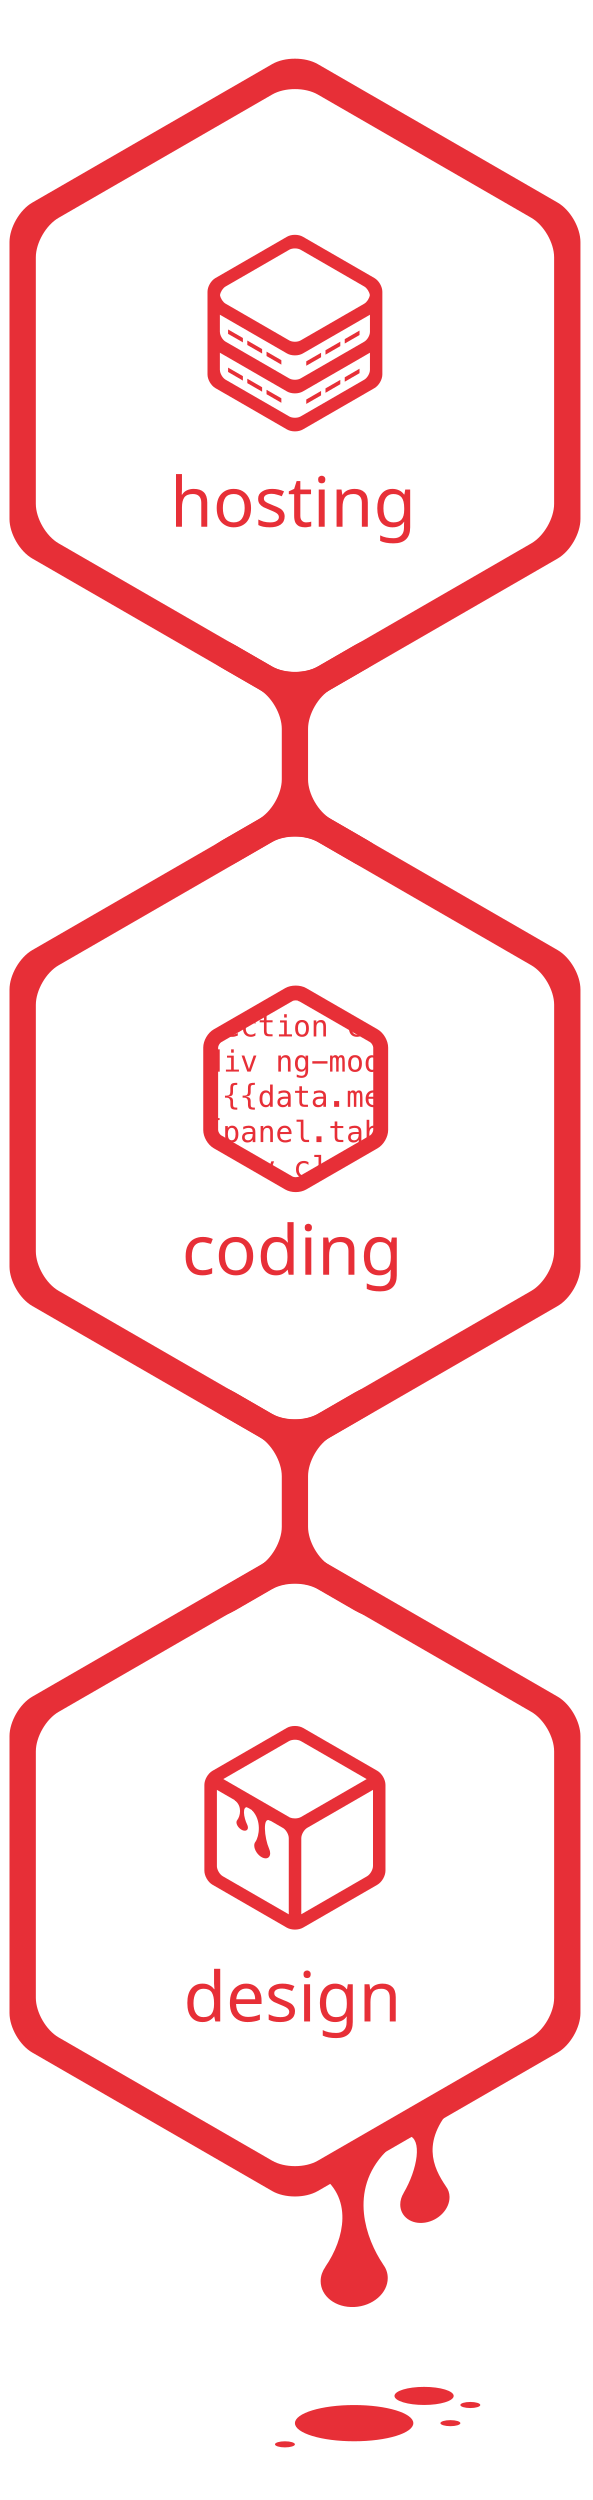
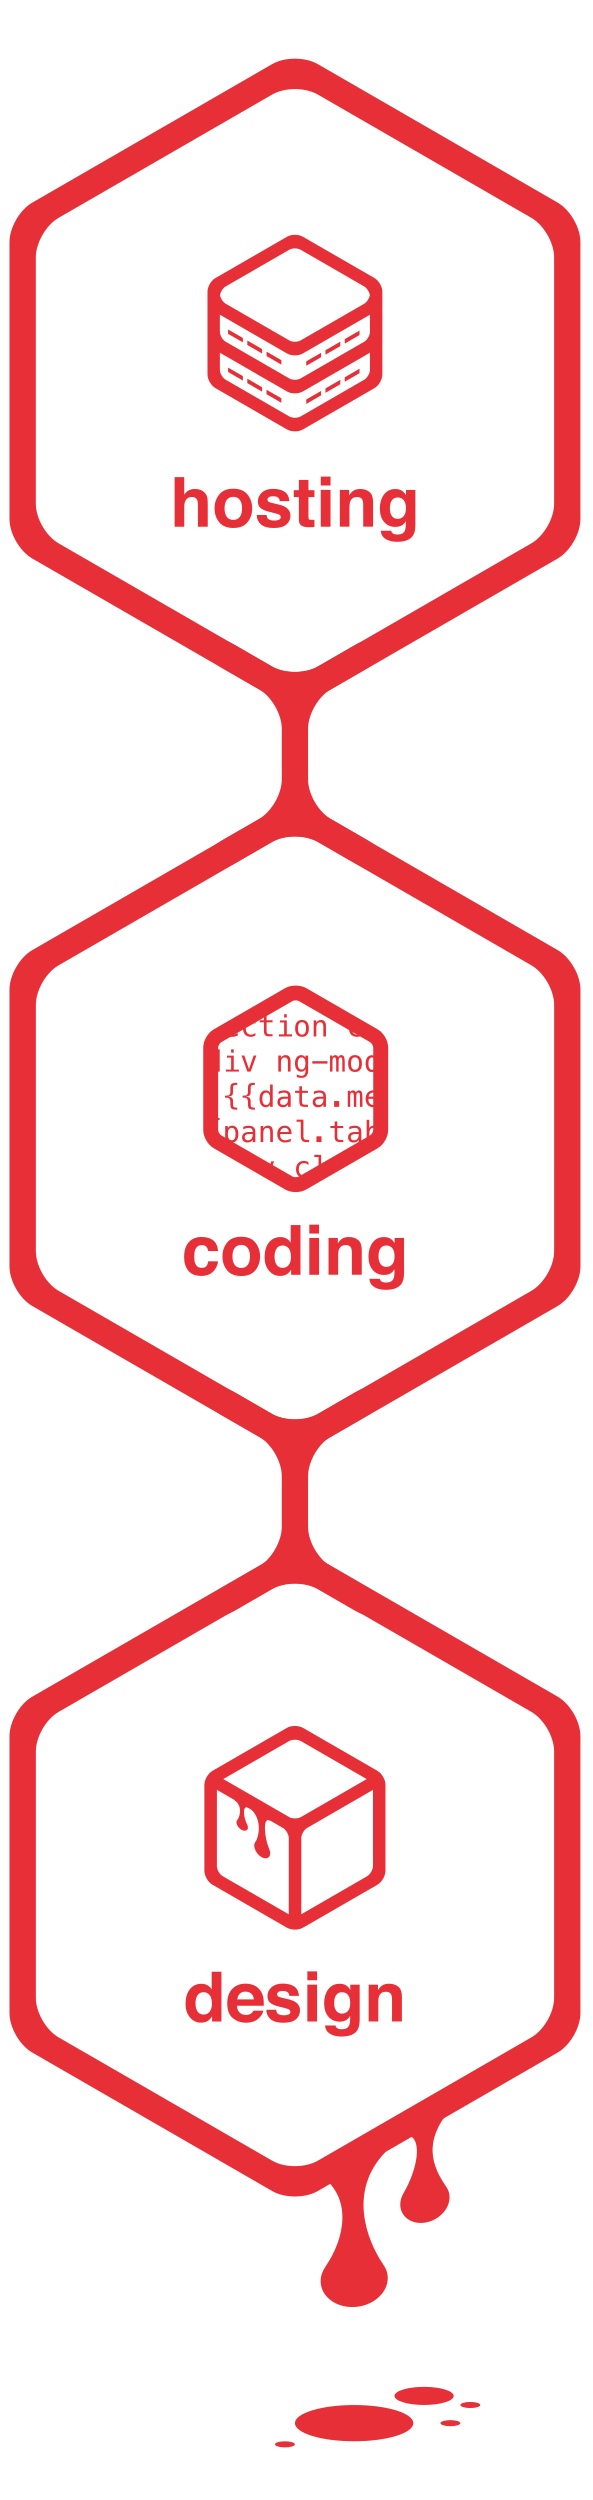
<svg xmlns="http://www.w3.org/2000/svg" viewBox="0 0 45 190" enable-background="new 0 0 45 190">
  <g fill="#e72f37">
-     <text transform="translate(13.94 153.63)" font-family="'Helvetica-Bold'" font-size="5.259">design</text>
-     <path d="m22.415 146.65c-.232 0-.453-.054-.62-.149l-5.644-3.259c-.347-.2-.619-.671-.619-1.072v-6.517c0-.4.272-.872.619-1.072l5.644-3.259c.167-.096.387-.149.62-.149.231 0 .451.054.618.149l5.645 3.259c.347.2.618.672.618 1.072v6.517c0 .401-.271.872-.618 1.072l-5.645 3.259c-.167.096-.387.149-.618.149m-5.932-4.838c0 .284.208.644.454.785l5.01 2.892v-5.788c0-.258-.176-.587-.4-.75l-5.062-2.921v5.782m6.866-2.897c-.241.141-.453.507-.453.787v5.78l4.997-2.885c.241-.139.453-.507.453-.785v-5.782l-4.997 2.885m-1.316-.783c.096.041.237.068.382.068.171 0 .337-.039.453-.105l4.997-2.885-4.997-2.885c-.116-.067-.281-.105-.453-.105-.173 0-.338.038-.454.105l-4.993 2.883 5.065 2.924" />
-     <path d="m20.447 140.49c-.346-.768-.528-2.547.114-2.1.026.018-.086-.29-.08-.318l-1.124-.551c.013.037-.245.018-.209.054.749.763.561 1.983.262 2.407-.055.065-.088.158-.088.275 0 .339.271.747.605.911.335.164.606.022.606-.317.001-.116-.032-.24-.086-.361" />
-     <path d="m18.78 138.66c-.249-.497-.421-1.467.102-1.296.028.009-.076-.247-.072-.272l-.823-.375c.008.032-.186.074-.147.104.604.454.408 1.232.193 1.499-.041.041-.063.1-.063.174 0 .217.196.481.436.593.241.109.437.022.437-.193 0-.077-.023-.157-.063-.234" />
-     <path d="m24.73 172.27c1.453-2.104 2.184-5.321-.573-7.099-.108-.07.593-1.063.565-1.169l5.04-2.24c-.051.11-.354 1.675-.462 1.785-2.85 2.938-1.459 6.642-.199 8.52h-.003c.233.305.371.665.371 1.062.003 1.152-1.139 2.139-2.547 2.204-1.408.066-2.551-.813-2.553-1.966-.001-.396.136-.77.368-1.097h-.002" />
-     <path d="m30.678 166.66c1.051-1.783 1.458-4.142.339-4.371-.096-.02-.383-1.587-.403-1.669l3.36-1.051c-.037.092.858.097.771.185-2.895 2.895-1.799 5.01-.859 6.403h-.002c.174.224.278.5.281.813.011.914-.82 1.786-1.855 1.948-1.035.164-1.882-.445-1.892-1.359-.003-.314.094-.622.263-.899h-.003" />
+     <g enable-background="new    ">
+       <path d="m15.766 150.88c.132.074.239.178.321.31v-1.336h.742v3.78h-.711v-.388c-.104.166-.224.287-.357.362-.134.075-.3.112-.499.112-.327 0-.602-.132-.825-.396-.224-.265-.335-.604-.335-1.018 0-.479.11-.854.33-1.128.22-.273.514-.411.882-.411.17.001.32.039.452.113m.18 1.994c.108-.154.162-.354.162-.599 0-.343-.086-.587-.26-.734-.106-.089-.229-.134-.37-.134-.214 0-.371.081-.471.243-.1.161-.15.362-.15.602 0 .259.051.466.153.62.102.155.256.232.464.232.207.001.364-.077.472-.23" />
+       <path d="m19.318 150.89c.195.087.356.226.483.414.115.166.189.359.223.578.02.129.028.314.024.556h-2.038c.011.281.109.478.292.591.112.07.246.105.403.105.167 0 .302-.043.407-.129.057-.046.107-.11.15-.192h.747c-.02.166-.11.335-.271.506-.251.272-.602.408-1.053.408-.373 0-.701-.114-.986-.344s-.427-.604-.427-1.121c0-.484.128-.856.386-1.115.257-.259.591-.388 1-.388.245 0 .464.043.659.131m-1.094.632c-.104.106-.168.251-.195.434h1.261c-.013-.194-.078-.342-.195-.442s-.261-.15-.434-.15c-.188-.002-.334.051-.437.158" />
+       <path d="m20.987 152.74c.015.13.049.223.101.277.091.098.26.146.505.146.145 0 .26-.021.345-.064s.127-.106.127-.192c0-.082-.034-.145-.103-.188-.069-.043-.324-.116-.766-.221-.318-.079-.542-.178-.672-.296-.13-.116-.195-.284-.195-.503 0-.259.102-.48.305-.666.203-.187.489-.279.858-.279.35 0 .635.07.855.21.22.14.347.38.379.723h-.732c-.01-.095-.037-.169-.08-.224-.081-.1-.218-.148-.412-.148-.16 0-.273.024-.341.074-.068.05-.102.107-.102.175 0 .084.036.145.108.182.072.04.327.107.764.203.292.068.51.172.655.311.144.141.216.316.216.526 0 .277-.104.504-.31.68-.207.175-.526.263-.958.263-.441 0-.766-.093-.977-.278-.21-.186-.315-.423-.315-.71h.745z" />
+       <path d="m24.1 150.5h-.742v-.676h.742v.676m-.742.334h.742v2.799h-.742v-2.799" />
+       <path d="m26.19 150.83c.178.074.321.209.432.406v-.403h.713v2.655c0 .361-.061.633-.182.816-.209.314-.609.473-1.202.473-.358 0-.649-.07-.876-.211-.226-.141-.351-.35-.375-.629h.797c.02.086.054.147.1.185.078.067.211.101.398.101.264 0 .439-.089.529-.265.058-.113.087-.303.087-.57v-.18c-.07.12-.146.21-.226.27-.146.111-.336.167-.568.167-.359 0-.646-.126-.861-.379-.215-.252-.322-.594-.322-1.025 0-.416.104-.766.311-1.049s.5-.426.879-.426c.14 0 .263.021.366.064m.25 2.01c.117-.129.176-.335.176-.617 0-.266-.056-.468-.168-.606-.111-.139-.261-.208-.448-.208-.256 0-.433.121-.529.362-.052.128-.077.287-.077.475 0 .163.027.308.082.435.1.236.276.354.532.354.171-.001.314-.065.432-.195" />
+       <path d="m30.27 150.99c.183.151.274.403.274.754v1.885h-.75v-1.702c0-.147-.02-.261-.059-.339-.07-.145-.207-.216-.407-.216-.247 0-.415.104-.507.315-.048.111-.072.254-.072.427v1.515h-.731v-2.794h.708v.408c.094-.144.184-.247.267-.311.149-.113.341-.17.57-.17.288.001.524.077.707.228" />
+     </g>
+     <path d="m22.415 146.65c-.232 0-.453-.055-.62-.149l-5.644-3.259c-.347-.2-.619-.672-.619-1.072v-6.518c0-.399.272-.871.619-1.071l5.644-3.259c.167-.096.387-.149.62-.149.231 0 .451.054.618.149l5.645 3.259c.348.2.618.672.618 1.071v6.518c0 .4-.271.872-.618 1.072l-5.645 3.259c-.167.097-.387.149-.618.149m-5.932-4.838c0 .283.208.644.454.785l5.01 2.892v-5.788c0-.258-.176-.587-.4-.75l-5.062-2.922v5.783m6.867-2.897c-.242.142-.454.507-.454.787v5.78l4.997-2.885c.242-.14.453-.508.453-.785v-5.783l-4.996 2.886m-1.317-.783c.096.041.237.068.382.068.171 0 .337-.039.453-.105l4.997-2.885-4.997-2.885c-.116-.067-.281-.104-.453-.104-.173 0-.338.037-.454.104l-4.993 2.883 5.065 2.924" />
+     <path d="m20.447 140.49c-.346-.768-.528-2.547.114-2.1.026.018-.086-.291-.08-.318l-1.124-.551c.013.037-.245.018-.209.054.749.763.561 1.983.262 2.407-.055.064-.088.158-.088.274 0 .339.271.747.605.911.335.164.606.021.606-.316.001-.117-.032-.24-.086-.361" />
+     <path d="m18.78 138.66c-.249-.497-.421-1.467.102-1.296.028.009-.076-.247-.072-.272l-.823-.375c.008.032-.186.074-.147.104.604.455.408 1.232.193 1.5-.041.041-.063.1-.063.174 0 .217.196.48.436.593.241.108.437.022.437-.192 0-.08-.023-.16-.063-.236" />
+     <path d="m24.73 172.27c1.453-2.104 2.184-5.32-.573-7.099-.108-.069.593-1.063.565-1.169l5.04-2.24c-.051.11-.354 1.676-.462 1.785-2.85 2.938-1.459 6.643-.198 8.52h-.004c.233.306.371.666.371 1.062.004 1.152-1.139 2.139-2.547 2.204s-2.551-.813-2.553-1.966c-.001-.396.136-.77.367-1.098h-.002" />
+     <path d="m30.678 166.66c1.051-1.783 1.459-4.143.34-4.371-.097-.02-.384-1.587-.404-1.669l3.361-1.052c-.037.093.857.098.771.186-2.896 2.895-1.8 5.01-.858 6.403h-.003c.175.224.278.5.281.813.011.913-.819 1.785-1.854 1.947-1.035.164-1.883-.445-1.893-1.359-.003-.313.094-.621.264-.898h-.005" />
    <ellipse cx="26.914" cy="184.16" rx="4.499" ry="1.377" />
    <ellipse cx="32.23" cy="182.09" rx="2.25" ry=".688" />
-     <ellipse cx="34.23" cy="184.16" rx=".759" ry=".23" />
+     <ellipse cx="34.23" cy="184.16" rx=".758" ry=".23" />
    <ellipse cx="21.656" cy="185.77" rx=".759" ry=".232" />
    <ellipse cx="35.744" cy="182.78" rx=".758" ry=".232" />
-     <path d="m24.15 118.42c-.953-.55-2.512-.55-3.465 0l-18.231 10.525c-.954.55-1.732 1.9-1.732 3v21.05c0 1.101.779 2.452 1.732 3l18.231 10.525c.953.55 2.512.55 3.465 0l18.231-10.525c.953-.55 1.733-1.901 1.733-3v-21.05c0-1.102-.78-2.452-1.733-3l-18.231-10.525m17.964 33.423c0 1.1-.78 2.451-1.733 3l-16.23 9.37c-.953.551-2.512.551-3.465 0l-16.23-9.37c-.953-.551-1.732-1.902-1.732-3v-18.741c0-1.1.78-2.451 1.732-3l16.23-9.37c.953-.551 2.512-.551 3.465 0l16.23 9.37c.953.55 1.733 1.901 1.733 3v18.741" />
-     <text transform="translate(13.811 96.88)" font-family="'Helvetica-Bold'" font-size="5.259">coding</text>
+     <path d="m24.15 118.42c-.953-.55-2.512-.55-3.465 0l-18.231 10.525c-.954.55-1.732 1.899-1.732 3v21.05c0 1.101.779 2.452 1.732 3l18.231 10.524c.953.551 2.512.551 3.465 0l18.23-10.524c.953-.55 1.732-1.901 1.732-3v-21.05c0-1.103-.779-2.452-1.732-3l-18.23-10.525m17.963 33.423c0 1.101-.779 2.451-1.732 3l-16.23 9.37c-.952.551-2.511.551-3.464 0l-16.23-9.37c-.953-.551-1.732-1.901-1.732-3v-18.741c0-1.1.78-2.451 1.732-3l16.23-9.369c.953-.551 2.512-.551 3.464 0l16.23 9.369c.953.551 1.732 1.901 1.732 3v18.741" />
+     <g enable-background="new    ">
+       <path d="m15.826 95.08c-.014-.104-.049-.198-.105-.282-.083-.113-.21-.17-.383-.17-.247 0-.417.123-.507.367-.048.13-.072.303-.072.518 0 .205.024.37.072.494.087.233.252.35.494.35.172 0 .293-.046.366-.139s.116-.212.131-.359h.747c-.017.223-.098.433-.242.632-.229.319-.57.479-1.021.479s-.782-.133-.995-.4c-.212-.267-.319-.613-.319-1.039 0-.479.118-.854.353-1.12.234-.268.559-.401.971-.401.352 0 .639.079.863.236.224.158.356.437.397.835h-.75z" />
+       <path d="m19.411 96.54c-.236.292-.595.438-1.076.438-.481 0-.839-.146-1.076-.438-.236-.291-.354-.643-.354-1.053 0-.403.118-.754.354-1.05s.595-.443 1.076-.443c.481 0 .84.147 1.076.443s.354.646.354 1.05c.001.411-.118.762-.354 1.053m-.585-.404c.115-.152.172-.368.172-.648s-.057-.496-.172-.647-.279-.227-.493-.227-.379.075-.494.227c-.116.151-.173.367-.173.647s.058.496.173.648c.115.152.28.229.494.229s.378-.077.493-.229" />
+       <path d="m21.773 94.13c.132.074.239.178.321.31v-1.336h.742v3.78h-.711v-.388c-.104.166-.224.287-.357.362-.134.075-.3.112-.499.112-.327 0-.602-.132-.825-.396-.224-.265-.335-.604-.335-1.018 0-.479.11-.854.33-1.128.22-.273.514-.411.882-.411.17.001.321.039.452.113m.18 1.994c.108-.154.162-.354.162-.599 0-.343-.086-.587-.26-.734-.106-.089-.229-.134-.37-.134-.214 0-.371.081-.471.243-.1.161-.15.362-.15.602 0 .259.051.466.153.62.102.155.256.232.464.232.207.001.364-.077.472-.23" />
+       <path d="m24.25 93.75h-.742v-.676h.742v.676m-.742.334h.742v2.799h-.742v-2.799" />
+       <path d="m27.22 94.24c.183.151.274.403.274.754v1.885h-.75v-1.702c0-.147-.02-.261-.059-.339-.07-.145-.207-.216-.407-.216-.247 0-.415.104-.507.315-.048.111-.072.254-.072.427v1.515h-.731v-2.794h.708v.408c.094-.144.184-.247.267-.311.149-.113.341-.17.57-.17.288.001.523.077.707.228" />
+       <path d="m29.56 94.08c.178.074.321.209.431.406v-.403h.715v2.655c0 .361-.062.633-.184.816-.209.314-.609.473-1.201.473-.357 0-.65-.07-.875-.211-.227-.141-.352-.35-.375-.629h.795c.021.086.055.147.101.185.079.067.212.101.397.101.264 0 .44-.089.529-.265.059-.113.088-.303.088-.57v-.18c-.07.12-.146.21-.227.27-.145.111-.334.167-.567.167-.359 0-.646-.126-.861-.379-.215-.252-.322-.594-.322-1.025 0-.416.104-.766.311-1.049.206-.283.5-.426.88-.426.138 0 .26.021.365.064m.249 2.01c.118-.129.177-.335.177-.617 0-.266-.056-.468-.167-.606-.112-.139-.262-.208-.449-.208-.256 0-.432.121-.529.362-.051.128-.076.287-.076.475 0 .163.027.308.081.435.099.236.276.354.532.354.169-.001.313-.065.431-.195" />
+     </g>
    <path d="m21.882 76.1c.071-.016.145-.04.221-.07v-.199c-.079.042-.153.073-.223.093-.07.02-.137.03-.201.03-.008 0-.017-.001-.024-.001l-.227.13c.073.027.156.042.249.042.066-.001.134-.009.205-.025" />
    <path d="m22.877 75.72c-.062-.025-.131-.043-.201-.054v.422h.201v-.368" />
    <path d="m18.13 78.06c-.001-.023-.005-.044-.008-.067l-.287.165h.294v-.098" />
    <path d="m17.646 78.8c.067 0 .135-.008.206-.024.071-.015.145-.039.221-.07v-.199c-.08.042-.154.072-.223.093-.07.021-.137.03-.201.03-.126 0-.225-.037-.293-.109-.018-.019-.032-.039-.044-.062l-.166.096c.018.026.035.052.057.076.107.112.255.169.443.169" />
    <path d="m19.07 78.8c.06 0 .118-.008.175-.024.057-.015.112-.039.166-.07v-.208c-.046.045-.098.078-.153.1-.055.021-.118.032-.188.032-.125 0-.221-.041-.289-.123-.068-.082-.102-.198-.102-.349 0-.15.034-.267.102-.347.067-.083.164-.123.289-.123.068 0 .128.011.182.032.053.021.107.055.159.102v-.209c-.056-.032-.113-.055-.168-.071-.056-.015-.113-.023-.172-.023-.057 0-.108.007-.157.017l-.302.175c-.095.111-.144.26-.144.449 0 .201.054.358.16.471.106.112.254.169.442.169" />
    <path d="m20.06 78.36c0 .148.032.251.093.311.061.061.167.091.317.091h.245v-.16h-.225c-.085 0-.145-.018-.178-.053-.034-.036-.052-.099-.052-.189v-.663h.456v-.155h-.456v-.348h-.2v.348h-.325v.155h.325v.663" />
-     <path d="m21.795 77.55h-.512v.16h.312v.9h-.395v.16h.99v-.16h-.395z" />
-     <path d="m21.595 77.08h.2v.252h-.2z" />
-     <path d="m22.952 78.8c.17 0 .3-.056.389-.165.09-.109.134-.268.134-.477 0-.208-.044-.366-.134-.476s-.22-.165-.389-.165c-.169 0-.298.055-.388.165-.089.109-.133.268-.133.476 0 .208.044.368.133.477.09.109.219.165.388.165m-.23-.992c.052-.079.129-.119.23-.119.103 0 .18.04.231.119.053.079.079.196.079.351 0 .155-.026.272-.079.352-.052.08-.129.119-.231.119-.101 0-.179-.04-.23-.119-.053-.08-.079-.197-.079-.352 0-.156.025-.273.079-.351" />
-     <path d="m24.04 78.08c0-.124.025-.219.076-.286.05-.066.122-.1.216-.1.082 0 .143.026.181.078.039.051.059.131.059.242v.756h.201v-.757c0-.166-.031-.29-.092-.371-.062-.082-.154-.123-.278-.123-.083 0-.156.018-.217.054-.062.035-.11.088-.146.158v-.182h-.2v1.22h.2v-.689" />
-     <path d="m27.13 78.8c.06 0 .118-.008.174-.024.058-.015.113-.039.167-.07v-.208c-.047.045-.099.078-.153.1-.056.021-.118.032-.188.032-.126 0-.222-.041-.29-.123s-.102-.198-.102-.349c0-.077.009-.145.027-.204l-.181-.104c-.037.089-.058.19-.058.308 0 .201.053.358.159.471.108.114.256.171.445.171" />
-     <path d="m16.5 80.38c-.033-.061-.077-.106-.133-.138-.055-.031-.119-.046-.19-.047v.172c.009 0 .017-.002.026-.002.097 0 .169.04.22.119.05.08.076.197.076.352s-.026.271-.076.352c-.051.079-.124.119-.22.119-.009 0-.017-.002-.026-.002v.172c.071-.001.134-.016.188-.047.056-.032.101-.077.134-.138v.154h.2v-1.696h-.2v.63z" />
-     <path d="m17.766 80.23h-.513v.15h.312v.91h-.395v.15h.99v-.15h-.394z" />
-     <path d="m17.565 79.75h.201v.253h-.201z" />
-     <path d="m18.922 81.25l-.353-1.03h-.209l.434 1.22h.256l.436-1.22h-.208z" />
-     <path d="m21.351 80.75c0-.124.026-.219.076-.285.05-.067.123-.1.216-.1.083 0 .143.026.181.078.038.051.058.132.058.241v.756h.201v-.756c0-.165-.03-.289-.092-.371-.062-.082-.154-.123-.278-.123-.084 0-.156.018-.217.054-.061.036-.109.089-.145.159v-.183h-.2v1.22h.2v-.69" />
-     <path d="m22.883 81.45c.08 0 .147-.016.202-.049.055-.034.099-.085.131-.153v.136.007c0 .129-.024.222-.074.28-.049.059-.128.089-.236.089-.049 0-.102-.009-.16-.024-.058-.016-.122-.04-.194-.074v.198c.061.02.121.035.181.044.061.011.118.016.173.016.169 0 .295-.047.382-.142.086-.093.129-.233.129-.416v-1.137h-.2v.157c-.033-.065-.078-.113-.134-.145-.053-.031-.12-.047-.199-.047-.142 0-.255.058-.34.171-.084.113-.127.267-.127.458 0 .191.042.344.127.457.083.117.197.174.339.174m-.179-.971c.05-.079.127-.117.225-.117.093 0 .165.038.213.117.05.078.074.192.074.342s-.024.264-.074.343c-.048.079-.119.118-.211.118-.099 0-.174-.04-.227-.118-.051-.079-.078-.193-.078-.344s.026-.263.078-.341" />
-     <path d="m23.736 80.65h1.154v.184h-1.154z" />
-     <path d="m25.937 80.19c-.054 0-.1.013-.139.038-.038.025-.069.063-.093.116-.021-.051-.051-.09-.086-.115-.037-.025-.083-.038-.138-.038-.047 0-.088.012-.124.035-.035.023-.065.056-.089.099v-.104h-.183v1.22h.183v-.698c0-.167.01-.272.03-.317.021-.045.058-.066.111-.066.053 0 .091.02.111.061.021.041.031.148.031.323v.698h.183v-.698c0-.167.011-.272.032-.317.021-.045.061-.066.12-.066.05 0 .085.021.104.062.02.041.028.148.028.321v.698h.183v-.707c0-.211-.02-.354-.06-.429-.038-.078-.107-.116-.204-.116" />
-     <path d="m26.981 81.47c.17 0 .3-.054.39-.164s.134-.268.134-.477c0-.208-.045-.366-.135-.476-.09-.109-.219-.165-.389-.165-.169 0-.299.055-.388.165-.089.11-.134.268-.134.476 0 .208.045.367.134.477s.219.164.388.164m-.229-.992c.051-.08.128-.119.229-.119.103 0 .18.039.232.119.053.079.079.197.079.352s-.026.272-.079.352-.13.119-.232.119c-.102 0-.179-.04-.229-.119-.054-.079-.079-.197-.079-.352s.025-.273.079-.352" />
-     <path d="m28.588 79.75v.631c-.031-.061-.074-.106-.131-.138-.057-.031-.121-.047-.194-.047-.146 0-.262.057-.347.169-.086.112-.128.269-.128.467 0 .201.042.359.127.473.085.115.201.171.348.171.073 0 .137-.016.192-.047.056-.032.1-.077.133-.138v.154h.179v-1.696h-.179zm-.074 1.438c-.051.079-.125.119-.221.119-.097 0-.17-.04-.22-.119-.05-.079-.073-.196-.073-.352 0-.155.023-.273.073-.352.05-.08.123-.119.22-.119.096 0 .17.04.221.119.05.08.074.197.074.352s-.025.271-.074.352" />
+     <path d="m21.795 77.55h-.512v.16h.312v.9h-.395v.16h.99v-.16h-.395v-1.06" />
+     <path d="m21.595 77.08h.2v.252h-.2v-.252" />
+     <path d="m22.952 78.8c.17 0 .3-.056.389-.165.091-.109.134-.268.134-.477 0-.208-.043-.366-.134-.476-.09-.11-.22-.165-.389-.165s-.298.055-.388.165c-.089.109-.133.268-.133.476s.044.368.133.477c.09.109.219.165.388.165m-.23-.992c.052-.079.129-.119.23-.119.103 0 .18.04.231.119.053.079.078.196.078.351 0 .155-.025.272-.078.352-.053.08-.129.119-.231.119-.101 0-.179-.04-.23-.119-.053-.08-.079-.197-.079-.352 0-.156.025-.273.079-.351" />
+     <path d="m24.04 78.08c0-.124.024-.219.076-.286.05-.066.122-.1.216-.1.082 0 .143.026.182.078.038.051.059.131.059.242v.756h.201v-.757c0-.166-.031-.29-.092-.371-.062-.082-.154-.123-.279-.123-.082 0-.155.018-.217.054-.062.035-.109.088-.146.158v-.182h-.2v1.22h.2v-.689" />
+     <path d="m27.13 78.8c.06 0 .118-.008.175-.024.057-.015.112-.039.166-.07v-.208c-.047.045-.099.078-.152.1-.057.021-.118.032-.188.032-.126 0-.222-.041-.29-.123s-.102-.198-.102-.349c0-.077.009-.145.027-.204l-.182-.104c-.037.089-.059.19-.059.308 0 .201.054.358.16.471.108.114.256.171.445.171" />
+     <path d="m16.5 80.38c-.033-.061-.077-.106-.133-.138-.055-.031-.119-.046-.19-.047v.172c.009 0 .017-.002.026-.002.097 0 .169.04.22.119.05.08.076.197.076.352 0 .155-.026.271-.076.352-.051.079-.124.119-.22.119-.009 0-.017-.002-.026-.002v.172c.071-.001.134-.016.188-.047.056-.032.101-.077.134-.138v.154h.2v-1.696h-.2l.001.63" />
+     <path d="m17.766 80.23h-.513v.15h.312v.91h-.395v.15h.99v-.15h-.394v-1.06" />
+     <path d="m17.565 79.75h.201v.253h-.201v-.253" />
+     <path d="m18.922 81.25l-.353-1.03h-.209l.434 1.22h.256l.436-1.22h-.208l-.356 1.03" />
+     <path d="m21.351 80.75c0-.124.026-.219.076-.285.05-.067.123-.1.216-.1.083 0 .143.026.181.078.038.051.058.132.058.241v.756h.201v-.756c0-.165-.03-.289-.092-.371s-.154-.123-.278-.123c-.084 0-.156.018-.217.054-.061.036-.109.089-.145.159v-.183h-.2v1.22h.2v-.69" />
+     <path d="m22.883 81.45c.08 0 .146-.016.202-.049.056-.034.099-.085.131-.153v.136.007c0 .129-.024.222-.073.28-.05.059-.129.089-.236.089-.049 0-.102-.009-.16-.024-.058-.016-.122-.04-.194-.074v.198c.061.02.121.035.181.044.061.011.118.016.173.016.169 0 .295-.047.382-.142.086-.093.129-.233.129-.416v-1.137h-.2v.157c-.033-.065-.078-.113-.134-.145-.054-.031-.12-.047-.199-.047-.142 0-.255.058-.34.171-.084.113-.127.267-.127.458s.042.344.127.457c.082.117.196.174.338.174m-.179-.971c.05-.079.127-.117.225-.117.092 0 .165.038.213.117.049.078.073.192.073.342 0 .15-.024.264-.073.343s-.119.118-.211.118c-.099 0-.174-.04-.227-.118-.051-.079-.078-.193-.078-.344 0-.151.026-.263.078-.341" />
+     <path d="m23.736 80.65h1.154v.184h-1.154v-.184" />
+     <path d="m25.938 80.19c-.055 0-.101.013-.14.038-.038.025-.069.063-.093.116-.021-.051-.051-.09-.086-.115-.037-.025-.083-.038-.139-.038-.047 0-.088.012-.123.035s-.065.056-.09.099v-.104h-.183v1.22h.183v-.698c0-.167.01-.272.03-.317.021-.045.058-.066.111-.066.053 0 .091.02.11.061.021.041.031.148.031.323v.698h.184v-.698c0-.167.011-.272.031-.317.021-.045.062-.066.121-.066.049 0 .084.021.104.062s.027.148.027.321v.698h.184v-.707c0-.211-.02-.354-.061-.429-.035-.078-.105-.116-.201-.116" />
+     <path d="m26.98 81.47c.17 0 .301-.054.391-.164.09-.11.134-.268.134-.477 0-.208-.045-.366-.135-.476-.091-.109-.22-.165-.39-.165-.168 0-.299.055-.388.165s-.134.268-.134.476.045.367.134.477c.09.11.22.164.388.164m-.228-.992c.051-.08.128-.119.229-.119.104 0 .181.039.232.119.053.079.079.197.079.352 0 .155-.026.272-.079.352s-.13.119-.232.119c-.102 0-.179-.04-.229-.119-.054-.079-.079-.197-.079-.352 0-.155.025-.273.079-.352" />
+     <path d="m28.588 79.75v.631c-.031-.061-.074-.106-.131-.138-.057-.031-.121-.047-.193-.047-.146 0-.263.057-.348.169-.086.112-.128.269-.128.467 0 .201.042.359.127.473.085.115.201.171.349.171.072 0 .137-.016.191-.047.057-.032.1-.077.133-.138v.154h.18v-1.696l-.18.001m-.074 1.438c-.051.079-.125.119-.221.119-.098 0-.17-.04-.22-.119s-.073-.196-.073-.352c0-.155.023-.273.073-.352.05-.08.122-.119.22-.119.096 0 .17.04.221.119.051.08.074.197.074.352 0 .155-.026.271-.074.352" />
    <path d="m17.44 83.51c.045.057.067.125.067.205v.218c0 .161.031.268.092.321.061.054.182.081.363.081h.07v-.157h-.076c-.102 0-.167-.015-.199-.047-.031-.031-.047-.099-.047-.203v-.228c0-.124-.026-.209-.078-.257-.053-.048-.149-.08-.291-.097.146-.02.243-.051.293-.095.05-.044.075-.13.075-.258v-.292c0-.104.016-.171.047-.202.031-.031.097-.047.199-.047h.076v-.156h-.07c-.181 0-.302.027-.363.081-.062.053-.092.16-.092.32v.283c0 .096-.021.166-.061.215-.04.049-.112.074-.214.074h-.133v.156h.133c.096-.001.165.027.209.085" />
-     <path d="m19.05 82.992v-.292c0-.104.015-.171.046-.202.031-.031.097-.047.198-.047h.077v-.156h-.07c-.181 0-.302.027-.363.081-.062.053-.093.16-.093.32v.283c0 .096-.019.166-.06.215-.041.049-.112.074-.214.074h-.133v.156h.133c.094 0 .163.028.208.086.044.057.066.125.066.205v.218c0 .161.031.268.093.321s.183.081.363.081h.07v-.157h-.077c-.101 0-.167-.015-.198-.047-.032-.031-.046-.099-.046-.203v-.228c0-.124-.027-.209-.079-.257-.052-.048-.149-.08-.29-.097.145-.02.243-.051.293-.095.05-.045.076-.131.076-.259" />
-     <path d="m20.2 84.15c.072 0 .137-.016.192-.048.056-.031.1-.077.133-.138v.154h.201v-1.695h-.201v.631c-.032-.061-.076-.106-.132-.139-.056-.031-.12-.046-.193-.046-.147 0-.263.056-.348.169-.084.112-.127.268-.127.467 0 .2.042.359.127.474.084.114.201.171.348.171m-.19-.991c.049-.08.123-.12.219-.12.096 0 .17.04.22.12.051.08.076.196.076.351 0 .154-.025.271-.076.351-.049.08-.124.12-.22.12-.097 0-.17-.04-.219-.118-.049-.08-.074-.197-.074-.352 0-.157.025-.275.074-.352" />
-     <path d="m21.492 84.15c.093 0 .171-.017.237-.052.064-.035.118-.088.162-.161v.181h.201v-.696c0-.107-.005-.188-.017-.241s-.031-.098-.059-.134c-.044-.06-.102-.103-.174-.134-.072-.03-.158-.044-.259-.044-.064 0-.129.007-.198.021-.067.014-.139.035-.212.063v.201c.066-.038.134-.066.204-.086.07-.02.138-.03.207-.03.108 0 .185.022.234.066.049.043.073.115.074.211v.032h-.269c-.177 0-.31.035-.401.106-.091.07-.137.173-.137.31 0 .117.038.21.112.28.071.073.171.107.295.107m-.119-.583c.059-.041.146-.062.264-.062h.066.188v.044c-.001.135-.033.241-.096.317-.063.077-.15.114-.261.114-.078 0-.14-.02-.184-.061-.044-.041-.066-.098-.066-.171 0-.079.029-.14.089-.181" />
-     <path d="m22.75 83.72c0 .147.031.251.092.312.062.061.168.09.318.09h.245v-.16h-.225c-.085 0-.144-.019-.179-.054-.034-.035-.051-.097-.051-.188v-.662h.455v-.156h-.455v-.347h-.2v.347h-.326v.156h.326v.662" />
-     <path d="m24.702 83.05c-.044-.06-.103-.103-.174-.134-.072-.03-.158-.044-.259-.044-.064 0-.13.007-.198.021-.068.014-.139.035-.214.063v.201c.067-.038.136-.066.205-.086.069-.02.139-.03.207-.03.106 0 .185.022.232.066.049.043.074.115.075.211v.032h-.27c-.177 0-.311.035-.401.106-.092.07-.138.173-.138.31 0 .117.038.21.111.28.074.071.174.105.298.105.093 0 .171-.017.236-.052s.12-.088.163-.161v.181h.201v-.696c0-.107-.007-.188-.018-.241-.009-.051-.029-.096-.056-.132m-.125.502c-.001.135-.033.241-.097.317-.062.077-.149.114-.261.114-.078 0-.14-.02-.184-.061s-.066-.098-.066-.171c0-.081.029-.142.089-.183.059-.041.147-.062.265-.062h.065.188v.046z" />
-     <path d="m25.392 83.68h.383v.44h-.383z" />
-     <path d="m27.28 82.87c-.054 0-.1.013-.138.037-.038.025-.069.063-.095.116-.021-.051-.049-.09-.085-.116-.036-.024-.082-.037-.138-.037-.047 0-.087.011-.124.034-.034.022-.064.056-.089.1v-.104h-.18v1.22h.182v-.698c0-.167.011-.272.03-.317.021-.045.059-.067.111-.067.054 0 .091.021.111.061.021.041.031.149.031.323v.698h.184v-.698c0-.167.01-.272.031-.317.022-.045.062-.067.12-.067.05 0 .085.021.104.063.02.041.029.148.029.321v.698h.183v-.707c0-.21-.02-.354-.061-.429-.038-.077-.108-.114-.206-.114" />
-     <path d="m28.363 82.87c-.174 0-.314.058-.419.174-.104.116-.156.271-.156.466 0 .2.053.356.16.47.107.114.255.17.444.17.066 0 .135-.008.206-.023.054-.012.109-.03.168-.051v-.194c-.06.029-.118.052-.171.068-.07.021-.137.03-.2.03-.127 0-.225-.035-.294-.108-.07-.073-.102-.191-.097-.359v-.006h.762v-.43c-.012-.018-.022-.035-.035-.05-.09-.105-.212-.157-.368-.157m-.349.481c.007-.08.039-.152.103-.216.062-.064.142-.096.238-.096.099 0 .175.031.227.092.053.061.084.134.093.219l-.661.001" />
+     <path d="m19.05 82.992v-.292c0-.104.015-.171.046-.202.031-.031.097-.047.198-.047h.077v-.156h-.07c-.181 0-.302.027-.363.081-.062.053-.093.16-.093.32v.283c0 .096-.019.166-.06.215-.041.049-.112.074-.214.074h-.133v.156h.133c.094 0 .163.028.208.086.044.057.066.125.066.205v.218c0 .161.031.268.093.321.062.053.183.081.363.081h.07v-.157h-.077c-.101 0-.167-.015-.198-.047-.032-.031-.046-.099-.046-.203v-.228c0-.124-.027-.209-.079-.257-.052-.048-.149-.08-.29-.097.145-.02.243-.051.293-.095.05-.045.076-.131.076-.259" />
+     <path d="m20.2 84.15c.072 0 .137-.016.192-.048.056-.031.1-.077.133-.138v.154h.201v-1.695h-.201v.631c-.032-.061-.076-.106-.132-.139-.056-.031-.12-.046-.193-.046-.147 0-.263.056-.348.169-.084.112-.127.268-.127.467 0 .2.042.359.127.474.084.114.201.171.348.171m-.19-.991c.049-.08.123-.12.219-.12s.17.04.22.12c.051.08.076.196.076.351 0 .154-.025.271-.076.351-.049.08-.124.12-.22.12-.097 0-.17-.04-.219-.118-.049-.08-.074-.197-.074-.352 0-.157.025-.275.074-.352" />
+     <path d="m21.492 84.15c.093 0 .171-.017.237-.052.064-.035.118-.088.162-.161v.181h.201v-.696c0-.107-.005-.188-.017-.241-.012-.053-.031-.098-.059-.134-.044-.06-.102-.103-.174-.134-.072-.03-.158-.044-.259-.044-.064 0-.129.007-.198.021-.067.014-.139.035-.212.063v.201c.066-.038.134-.066.204-.086s.138-.03.207-.03c.108 0 .185.022.234.066.049.043.073.115.074.211v.032h-.269c-.177 0-.31.035-.401.106-.091.07-.137.173-.137.31 0 .117.038.21.112.28.071.073.171.107.295.107m-.119-.583c.059-.041.146-.062.264-.062h.066.188v.044c-.001.135-.033.241-.096.317-.063.077-.15.114-.261.114-.078 0-.14-.02-.184-.061s-.066-.098-.066-.171c0-.079.029-.14.089-.181" />
+     <path d="m22.75 83.72c0 .147.031.251.092.312.062.061.168.09.318.09h.244v-.16h-.224c-.084 0-.144-.019-.179-.054-.034-.035-.051-.097-.051-.188v-.662h.454v-.156h-.454v-.347h-.2v.347h-.326v.156h.326v.662" />
+     <path d="m24.702 83.05c-.044-.06-.103-.103-.175-.134-.071-.03-.157-.044-.258-.044-.064 0-.131.007-.199.021-.067.014-.139.035-.213.063v.201c.066-.038.136-.066.205-.086.068-.02.139-.03.207-.03.105 0 .185.022.231.066.049.043.074.115.075.211v.032h-.27c-.178 0-.312.035-.402.106-.092.07-.137.173-.137.31 0 .117.037.21.11.28.074.071.174.105.298.105.094 0 .172-.017.236-.052.064-.035.12-.088.163-.161v.181h.2v-.696c0-.107-.006-.188-.018-.241-.006-.051-.026-.096-.053-.132m-.125.502c-.001.135-.033.241-.097.317-.062.077-.149.114-.262.114-.078 0-.14-.02-.184-.061s-.066-.098-.066-.171c0-.081.029-.142.09-.183.059-.041.146-.062.265-.062h.065.188l.001.046z" />
+     <path d="m25.393 83.68h.383v.44h-.383v-.44" />
+     <path d="m27.28 82.87c-.053 0-.1.013-.137.037-.039.025-.069.063-.096.116-.021-.051-.049-.09-.085-.116-.036-.024-.082-.037-.138-.037-.047 0-.088.011-.124.034-.034.022-.063.056-.089.1v-.104h-.18v1.22h.182v-.698c0-.167.011-.272.029-.317.021-.045.06-.067.111-.067.055 0 .092.021.111.061.021.041.031.149.031.323v.698h.184v-.698c0-.167.01-.272.031-.317s.062-.067.119-.067c.051 0 .086.021.104.063.021.041.028.148.028.321v.698h.184v-.707c0-.21-.02-.354-.061-.429-.035-.077-.105-.114-.204-.114" />
+     <path d="m28.363 82.87c-.174 0-.314.058-.42.174-.104.116-.155.271-.155.466 0 .2.053.356.16.47.106.114.255.17.444.17.065 0 .135-.008.205-.023.055-.012.109-.03.168-.051v-.194c-.06.029-.117.052-.17.068-.07.021-.138.03-.201.03-.127 0-.225-.035-.293-.108-.07-.073-.103-.191-.098-.359v-.006h.762v-.43c-.012-.018-.021-.035-.035-.05-.089-.105-.21-.157-.367-.157m-.349.481c.008-.08.039-.152.104-.216.062-.064.142-.096.238-.096.099 0 .174.031.227.092s.084.134.093.219l-.662.001" />
    <path d="m16.231 86.08c.032.096.079.188.136.274-.003-.112-.028-.192-.078-.237-.014-.014-.035-.025-.058-.037" />
    <path d="m16.256 85.05c-.039.035-.064.092-.079.17v.576c0 .058.01.118.023.179.039-.014.071-.03.092-.049.049-.044.074-.13.074-.258v-.292c0-.103.017-.17.047-.201.031-.033.097-.048.198-.048h.077v-.156h-.068c-.182-.001-.303.026-.364.079" />
-     <path d="m17.643 85.55c-.073 0-.137.015-.192.047-.056.032-.101.078-.134.137v-.155h-.201v1.341l.201.116v-.391c.032.06.076.106.131.137.056.032.121.047.195.047.146 0 .262-.056.346-.169.084-.112.126-.268.126-.466 0-.203-.042-.36-.126-.474-.083-.114-.199-.17-.346-.17m.189.992c-.049.079-.122.119-.219.119-.097 0-.17-.041-.222-.12-.05-.08-.075-.197-.075-.351 0-.155.025-.271.075-.352.051-.079.125-.119.222-.119.097 0 .169.04.219.118.048.081.073.197.073.353s-.025.273-.073.352" />
-     <path d="m19.329 85.73c-.044-.06-.102-.104-.174-.135-.071-.029-.158-.043-.258-.043-.064 0-.13.007-.198.021-.068.015-.14.036-.213.063v.201c.066-.038.134-.067.204-.086.069-.02.138-.03.207-.03.106 0 .184.022.233.066.048.044.073.115.074.211v.033h-.269c-.176 0-.31.034-.401.105-.091.07-.137.173-.137.309 0 .118.037.211.111.282.074.069.174.104.297.104.094 0 .173-.018.237-.051.066-.034.12-.088.162-.161v.181h.202v-.696c0-.107-.005-.187-.018-.24-.012-.053-.031-.099-.059-.134m-.125.501c0 .135-.033.241-.096.318s-.149.115-.26.115c-.079 0-.141-.021-.185-.061-.044-.042-.067-.099-.067-.171 0-.082.03-.143.089-.184s.147-.062.264-.062h.066.187v.045z" />
+     <path d="m17.643 85.55c-.073 0-.137.015-.192.047-.056.032-.101.078-.134.137v-.155h-.201v1.341l.201.116v-.391c.032.06.076.106.131.137.056.032.121.047.195.047.146 0 .262-.056.346-.169.084-.112.126-.268.126-.466 0-.203-.042-.36-.126-.474-.083-.114-.199-.17-.346-.17m.189.992c-.049.079-.122.119-.219.119-.097 0-.17-.041-.222-.12-.05-.08-.075-.197-.075-.351 0-.155.025-.271.075-.352.051-.079.125-.119.222-.119.097 0 .169.04.219.118.048.081.073.197.073.353 0 .156-.025.273-.073.352" />
+     <path d="m19.329 85.73c-.044-.06-.102-.104-.174-.135-.071-.029-.158-.043-.258-.043-.064 0-.13.007-.198.021-.068.015-.14.036-.213.063v.201c.066-.038.134-.067.204-.086.069-.02.138-.03.207-.03.106 0 .184.022.233.066.048.044.073.115.074.211v.033h-.269c-.176 0-.31.034-.401.105-.091.07-.137.173-.137.309 0 .118.037.211.111.282.074.069.174.104.297.104.094 0 .173-.018.237-.051.066-.034.12-.088.162-.161v.181h.202v-.696c0-.107-.005-.187-.018-.24-.012-.053-.031-.099-.059-.134m-.125.501c0 .135-.033.241-.096.318-.063.077-.149.115-.26.115-.079 0-.141-.021-.185-.061-.044-.042-.067-.099-.067-.171 0-.082.03-.143.089-.184s.147-.062.264-.062h.066.187v.045h.002z" />
    <path d="m20.538 86.04v.756h.202v-.756c0-.166-.031-.29-.092-.371-.061-.082-.154-.122-.278-.122-.084 0-.156.018-.217.053-.061.037-.109.089-.145.159v-.183h-.2v1.22h.2v-.689c0-.124.025-.22.075-.286.051-.067.123-.1.217-.1.082 0 .142.026.181.077.038.052.057.132.057.242" />
    <path d="m21.647 85.55c-.174 0-.313.058-.418.174-.104.116-.157.271-.157.466 0 .2.054.356.161.47.107.113.254.17.444.17.066 0 .134-.007.205-.023.071-.016.145-.039.221-.07v-.199c-.079.041-.153.072-.223.092-.07.021-.137.031-.201.031-.126 0-.224-.036-.294-.108-.069-.073-.101-.192-.095-.359v-.006h.868v-.098c-.006-.149-.053-.276-.144-.381-.089-.107-.211-.159-.367-.159m-.35.481c.006-.081.04-.152.102-.216.063-.064.142-.096.239-.096.1 0 .175.031.228.092.052.061.083.134.092.218l-.661.002" />
-     <path d="m23.11 86.56c-.033-.045-.05-.114-.05-.204v-1.26h-.522v.157h.322v1.104c0 .141.032.25.099.327.066.077.158.115.278.115h.253v-.169h-.233c-.065-.002-.114-.025-.147-.07" />
-     <path d="m24.05 86.36h.383v.44h-.383z" />
-     <path d="m25.637 85.23h-.201v.346h-.326v.155h.325v.663c0 .148.031.252.093.312.062.06.168.09.318.09h.245v-.16h-.226c-.085 0-.144-.018-.178-.053-.035-.036-.052-.099-.052-.189v-.663h.455v-.155h-.455v-.346z" />
-     <path d="m27.389 85.73c-.045-.06-.103-.104-.175-.135-.071-.029-.157-.043-.259-.043-.063 0-.129.007-.197.021-.066.015-.139.036-.213.063v.201c.066-.038.134-.067.203-.086.07-.02.14-.03.207-.03.107 0 .186.022.234.066.048.044.072.115.073.211v.033h-.27c-.176 0-.31.034-.401.105-.091.07-.136.173-.136.309 0 .118.037.211.111.282.073.069.172.104.297.104.093 0 .172-.018.236-.051.065-.034.119-.088.162-.161v.181h.202v-.696c0-.107-.006-.187-.018-.24-.009-.053-.029-.099-.056-.134m-.126.501c-.001.135-.032.241-.096.318-.062.077-.15.115-.26.115-.079 0-.14-.021-.185-.061-.044-.042-.066-.099-.066-.171 0-.082.029-.143.089-.184.059-.041.147-.062.265-.062h.065.188v.045" />
-     <path d="m28.393 85.55c-.074 0-.139.015-.195.048-.057.031-.101.077-.133.136v-.629h-.2v1.694h.174l.026-.016.077-.044.121-.07c.01-.005.018-.013.025-.018-.062-.016-.111-.052-.148-.11-.051-.08-.075-.197-.075-.351 0-.155.024-.271.075-.352.05-.079.124-.119.221-.119.098 0 .171.04.22.118.049.081.074.197.074.353 0 .013-.002.024-.002.036.07-.14.114-.29.114-.428v-.034c-.01-.015-.018-.032-.028-.045-.084-.113-.2-.169-.346-.169" />
-     <path d="m18.908 87.95l.142.09h.06v-.25h-.202z" />
-     <path d="m20.422 88.83l.169.09.238-.66h-.208z" />
-     <path d="m19.704 88.26l.07.19.256.15-.118-.34z" />
-     <path d="m23.1 88.23c-.189 0-.337.057-.443.17-.106.113-.16.271-.16.471 0 .201.054.357.16.469.106.115.254.171.443.171.059 0 .117-.008.174-.023s.112-.039.167-.071v-.208c-.048.045-.1.078-.154.1-.056.021-.117.031-.187.031-.126 0-.222-.04-.29-.121-.067-.083-.102-.198-.102-.348 0-.151.034-.268.101-.349.068-.081.164-.122.291-.122.066 0 .127.01.182.032.053.021.105.054.159.102v-.21c-.057-.033-.113-.056-.169-.072-.057-.015-.114-.022-.172-.022" />
-     <path d="m23.886 87.93h.324v1.08l.197-.12v-1.12h-.521z" />
-     <path d="m25.2 88.31v.125l.357-.207c-.047.003-.096.008-.145.018-.067.014-.138.036-.212.064" />
-     <path d="m22.473 90.6c-.293 0-.577-.07-.799-.199l-5.429-3.134c-.456-.263-.799-.857-.799-1.384v-6.269c0-.525.343-1.12.799-1.383l5.429-3.134c.445-.257 1.155-.257 1.598 0l5.429 3.134c.455.263.799.858.799 1.383v6.269c0 .526-.344 1.121-.799 1.384l-5.43 3.134c-.221.128-.505.199-.798.199m0-14.572c-.112 0-.196.025-.234.047l-5.429 3.134c-.109.063-.233.278-.233.404v6.269c0 .126.124.341.233.404l5.429 3.134c.037.021.121.047.233.047.111 0 .194-.026.231-.047l5.43-3.134c.109-.063.233-.278.233-.404v-6.269c0-.126-.124-.34-.233-.404l-5.429-3.134c-.037-.021-.121-.047-.231-.047" />
-     <path d="m24.15 61.68c-.953-.549-2.512-.549-3.466 0l-18.23 10.527c-.954.55-1.732 1.9-1.732 3v21.05c0 1.101.779 2.452 1.732 3l18.231 10.526c.953.55 2.512.55 3.465 0l18.232-10.526c.953-.549 1.733-1.9 1.733-3v-21.05c0-1.101-.78-2.452-1.733-3l-18.232-10.527m17.964 33.424c0 1.101-.78 2.451-1.733 3l-16.23 9.37c-.953.551-2.512.551-3.465 0l-16.23-9.37c-.953-.551-1.732-1.901-1.732-3v-18.742c0-1.1.779-2.451 1.732-3l16.23-9.37c.954-.55 2.513-.55 3.466 0l16.23 9.37c.953.55 1.733 1.901 1.733 3v18.742" />
-     <text transform="translate(12.923 40.03)" font-family="'Helvetica-Bold'" font-size="5.259">hosting</text>
-     <path d="m22.415 32.785c-.226 0-.44-.052-.604-.146l-5.438-3.14c-.338-.195-.603-.654-.603-1.044v-6.279c0-.391.265-.85.603-1.045l5.438-3.139c.164-.095.377-.146.604-.146.226 0 .439.051.603.146l5.438 3.139c.339.195.603.654.603 1.045v6.279c0 .39-.264.849-.603 1.044l-5.438 3.14c-.163.094-.377.146-.603.146m-5.702-4.675c0 .265.201.613.431.746l4.84 2.794c.11.063.267.1.431.1s.32-.036.43-.1l4.84-2.794c.23-.133.431-.481.431-.746v-1.304l-5.099 2.945c-.163.093-.377.146-.603.146-.226 0-.44-.052-.604-.146l-5.099-2.944v1.303zm0-2.888c0 .265.201.613.431.745l4.84 2.794c.11.064.267.101.431.101s.32-.036.43-.101l4.84-2.794c.23-.132.431-.48.431-.745v-1.303l-5.099 2.943c-.163.095-.377.147-.603.147-.226 0-.44-.052-.604-.147l-5.099-2.943v1.303zm.008-2.795c.039.252.222.536.423.652l4.84 2.794c.11.064.267.1.431.1s.32-.036.43-.1l4.84-2.794c.202-.117.384-.399.423-.652-.039-.253-.221-.537-.423-.652l-4.84-2.795c-.11-.064-.267-.1-.43-.1s-.321.036-.431.1l-4.841 2.795c-.201.116-.384.399-.422.652" />
-     <path d="m17.334 25.04v.335l1.126.645v-.333z" />
-     <path d="m18.795 26.22l1.126.648v-.337l-1.126-.65z" />
-     <path d="m20.257 26.724v.336l1.126.652v-.337z" />
-     <path d="m17.334 27.938v.332l1.126.655v-.338z" />
-     <path d="m18.795 29.12l1.126.648v-.337l-1.126-.65z" />
-     <path d="m20.257 29.625v.337l1.126.65v-.342z" />
-     <path d="m27.324 25.12v.341l-1.124.649v-.337z" />
-     <path d="m25.863 26.305l-1.126.65v-.338l1.126-.65z" />
-     <path d="m24.401 26.811v.339l-1.125.648v-.337z" />
-     <path d="m27.324 28.02v.341l-1.124.649v-.336z" />
-     <path d="m25.863 29.2l-1.126.654v-.336l1.126-.65z" />
-     <path d="m24.401 29.711v.339l-1.125.649v-.337z" />
-     <path d="m24.15 4.872c-.954-.55-2.513-.55-3.466 0l-18.23 10.526c-.954.55-1.733 1.901-1.733 3v21.05c0 1.101.779 2.451 1.733 3l18.231 10.526c.953.549 2.512.549 3.466 0l18.231-10.526c.953-.55 1.732-1.9 1.732-3v-21.05c0-1.101-.779-2.452-1.732-3l-18.232-10.526m17.963 33.423c0 1.1-.779 2.451-1.733 3l-16.229 9.371c-.954.55-2.513.55-3.466 0l-16.23-9.371c-.953-.551-1.732-1.901-1.732-3v-18.741c0-1.099.779-2.451 1.732-3l16.23-9.37c.953-.551 2.512-.551 3.466 0l16.229 9.37c.954.55 1.733 1.902 1.733 3v18.741" />
-     <path d="m23.412 55.39c0-1.104.781-2.458 1.737-3.01l2.812-1.625c.955-.551 1.513-1.391 1.238-1.867-.274-.475-1.281-.413-2.235.139l-2.813 1.624c-.956.551-2.519.551-3.474 0l-2.813-1.624c-.956-.552-1.961-.614-2.236-.139-.274.476.282 1.316 1.238 1.867l2.813 1.625c.954.551 1.737 1.905 1.737 3.01v3.847c0 1.104-.783 2.457-1.737 3.01l-2.813 1.624c-.956.552-1.512 1.392-1.238 1.867.274.475 1.28.413 2.236-.139l2.813-1.624c.955-.552 2.518-.552 3.474 0l2.813 1.624c.954.552 1.961.614 2.235.139.274-.476-.283-1.315-1.238-1.867l-2.812-1.624c-.956-.552-1.737-1.906-1.737-3.01v-3.847" />
-     <path d="m23.412 112.19c0-1.104.781-2.458 1.737-3.01l2.812-1.625c.955-.551 1.513-1.391 1.238-1.866s-1.281-.414-2.235.139l-2.813 1.624c-.956.551-2.519.551-3.474 0l-2.813-1.624c-.956-.553-1.961-.614-2.236-.139-.274.476.282 1.315 1.238 1.866l2.813 1.625c.954.551 1.737 1.905 1.737 3.01v3.848c0 1.103-.783 2.457-1.737 3.01l-2.813 1.624c-.956.552-1.512 1.392-1.238 1.867.274.476 1.28.414 2.236-.139l2.813-1.624c.955-.552 2.518-.552 3.474 0l2.813 1.624c.954.553 1.961.614 2.235.139s-.283-1.315-1.238-1.867l-2.812-1.624c-.956-.552-1.737-1.906-1.737-3.01v-3.848" />
+     <path d="m23.11 86.56c-.032-.045-.049-.114-.049-.204v-1.26h-.522v.157h.322v1.104c0 .141.032.25.099.327.066.077.158.115.277.115h.254v-.169h-.233c-.066-.002-.114-.025-.148-.07" />
+     <path d="m24.05 86.36h.384v.44h-.384v-.44" />
+     <path d="m25.637 85.23h-.201v.346h-.326v.155h.326v.663c0 .148.03.252.092.312.062.06.168.09.318.09h.245v-.16h-.226c-.086 0-.145-.018-.178-.053-.035-.036-.053-.099-.053-.189v-.663h.455v-.155h-.455v-.346h.003" />
+     <path d="m27.389 85.73c-.045-.06-.103-.104-.175-.135-.071-.029-.157-.043-.259-.043-.062 0-.129.007-.197.021-.066.015-.139.036-.213.063v.201c.066-.038.135-.067.203-.086.07-.02.141-.03.207-.03.107 0 .186.022.234.066.047.044.072.115.072.211v.033h-.27c-.176 0-.311.034-.401.105-.091.07-.136.173-.136.309 0 .118.037.211.111.282.072.069.172.104.297.104.093 0 .172-.018.236-.051.064-.034.118-.088.162-.161v.181h.201v-.696c0-.107-.006-.187-.018-.24-.007-.053-.027-.099-.054-.134m-.125.501c-.002.135-.033.241-.097.318-.062.077-.149.115-.26.115-.079 0-.14-.021-.185-.061-.045-.042-.066-.099-.066-.171 0-.082.029-.143.089-.184s.147-.062.265-.062h.065.188v.045" />
+     <path d="m28.393 85.55c-.074 0-.139.015-.194.048-.058.031-.101.077-.134.136v-.629h-.199v1.694h.174l.025-.016.078-.044.121-.07c.01-.005.018-.013.024-.018-.062-.016-.111-.052-.147-.11-.052-.08-.076-.197-.076-.351 0-.155.024-.271.076-.352.049-.079.123-.119.221-.119s.171.04.22.118c.049.081.073.197.073.353 0 .013-.002.024-.002.036.07-.14.115-.29.115-.428v-.034c-.011-.015-.019-.032-.029-.045-.085-.113-.2-.169-.346-.169" />
+     <path d="m18.908 87.95l.142.09h.06v-.25h-.202v.16" />
+     <path d="m20.422 88.83l.169.09.238-.66h-.208l-.199.57" />
+     <path d="m19.704 88.26l.07.19.256.15-.118-.34h-.208" />
+     <path d="m23.1 88.23c-.188 0-.336.057-.442.17-.106.113-.16.271-.16.471 0 .201.054.357.16.469.106.115.254.171.442.171.06 0 .117-.008.174-.023.058-.015.113-.039.168-.071v-.208c-.049.045-.101.078-.154.1-.058.021-.118.031-.188.031-.125 0-.222-.04-.29-.121-.067-.083-.102-.198-.102-.348 0-.151.034-.268.101-.349.068-.081.164-.122.291-.122.066 0 .127.01.183.032.053.021.104.054.159.102v-.21c-.058-.033-.113-.056-.17-.072-.057-.015-.114-.022-.172-.022" />
+     <path d="m23.887 87.93h.323v1.08l.197-.12v-1.12h-.521v.16z" />
+     <path d="m25.2 88.31v.125l.356-.207c-.047.003-.096.008-.145.018-.065.014-.138.036-.211.064" />
+     <path d="m22.473 90.6c-.293 0-.577-.07-.799-.199l-5.429-3.134c-.456-.263-.799-.857-.799-1.384v-6.269c0-.525.343-1.12.799-1.383l5.429-3.134c.445-.257 1.155-.257 1.598 0l5.43 3.134c.455.263.799.858.799 1.383v6.269c0 .526-.344 1.121-.799 1.384l-5.43 3.134c-.222.128-.506.199-.799.199m0-14.572c-.112 0-.196.025-.234.047l-5.429 3.134c-.109.063-.233.278-.233.404v6.269c0 .126.124.341.233.404l5.429 3.134c.037.021.121.047.233.047.111 0 .194-.026.231-.047l5.43-3.134c.109-.063.233-.278.233-.404v-6.269c0-.126-.124-.34-.233-.404l-5.429-3.134c-.037-.021-.121-.047-.231-.047" />
+     <path d="m24.15 61.68c-.953-.549-2.512-.549-3.466 0l-18.23 10.527c-.954.55-1.732 1.9-1.732 3v21.05c0 1.101.779 2.452 1.732 3l18.231 10.526c.953.55 2.512.55 3.465 0l18.231-10.526c.953-.549 1.733-1.899 1.733-3v-21.05c0-1.101-.78-2.452-1.733-3l-18.231-10.527m17.964 33.424c0 1.101-.78 2.451-1.733 3l-16.23 9.371c-.952.551-2.511.551-3.464 0l-16.23-9.371c-.953-.551-1.732-1.9-1.732-3v-18.742c0-1.1.779-2.451 1.732-3l16.23-9.37c.954-.55 2.513-.55 3.466 0l16.229 9.37c.953.55 1.733 1.901 1.733 3l-.001 18.742" />
+     <g enable-background="new    ">
+       <path d="m15.276 37.25c.141.06.256.151.347.274.077.104.124.212.141.323.017.11.025.29.025.541v1.645h-.747v-1.704c0-.151-.026-.272-.077-.365-.066-.13-.192-.195-.377-.195-.192 0-.337.064-.437.194-.099.129-.149.313-.149.554v1.517h-.732v-3.772h.732v1.336c.105-.163.228-.276.367-.341.139-.064.285-.096.438-.096.172-.001.328.029.469.089" />
+       <path d="m18.811 39.688c-.236.292-.595.438-1.076.438-.481 0-.839-.146-1.076-.438-.236-.291-.354-.643-.354-1.053 0-.403.118-.754.354-1.05s.595-.443 1.076-.443c.481 0 .84.147 1.076.443s.354.646.354 1.05c.001.41-.118.761-.354 1.053m-.585-.405c.115-.152.172-.368.172-.648s-.057-.496-.172-.647-.279-.227-.493-.227-.379.075-.494.227c-.116.151-.173.367-.173.647s.058.496.173.648c.115.152.28.229.494.229s.378-.076.493-.229" />
+       <path d="m20.257 39.14c.015.13.049.223.101.277.091.098.26.146.505.146.145 0 .26-.021.345-.064s.127-.106.127-.192c0-.082-.034-.145-.103-.188-.069-.043-.324-.116-.766-.221-.318-.079-.542-.178-.672-.296-.13-.116-.195-.284-.195-.503 0-.259.102-.48.305-.666.203-.187.489-.279.858-.279.35 0 .635.07.855.21.22.14.347.38.379.723h-.732c-.01-.095-.037-.169-.08-.224-.081-.1-.218-.148-.412-.148-.16 0-.273.024-.341.074-.068.05-.102.107-.102.175 0 .084.036.145.108.182.072.04.327.107.764.203.292.068.51.172.655.311.144.141.216.316.216.526 0 .277-.104.504-.31.68-.207.175-.526.263-.958.263-.441 0-.766-.093-.977-.278-.21-.186-.315-.423-.315-.71h.745z" />
+       <path d="m22.326 37.778v-.521h.391v-.78h.725v.78h.454v.521h-.454v1.479c0 .114.014.186.043.214s.118.042.268.042c.021 0 .045 0 .07-.001s.049-.002.073-.004v.547l-.347.013c-.346.013-.582-.048-.709-.18-.082-.083-.123-.213-.123-.388v-1.723h-.391" />
+       <path d="m25.12 36.897h-.742v-.676h.742v.676m-.742.334h.742v2.799h-.742v-2.799" />
+       <path d="m28.08 37.39c.183.151.274.403.274.754v1.885h-.75v-1.702c0-.147-.02-.261-.059-.339-.071-.145-.208-.216-.407-.216-.247 0-.416.104-.508.315-.047.111-.071.254-.071.427v1.515h-.731v-2.794h.708v.408c.094-.144.183-.247.267-.311.149-.113.34-.17.57-.17.287 0 .523.076.707.228" />
+       <path d="m30.424 37.23c.178.074.32.209.431.406v-.403h.714v2.655c0 .361-.061.633-.183.816-.209.314-.609.473-1.202.473-.357 0-.649-.07-.875-.211-.227-.141-.352-.35-.375-.629h.796c.021.086.054.147.101.185.078.067.211.101.397.101.264 0 .44-.089.529-.265.058-.113.087-.303.087-.57v-.18c-.07.12-.146.21-.226.27-.146.111-.335.167-.567.167-.359 0-.646-.126-.861-.379-.215-.252-.322-.594-.322-1.025 0-.416.104-.766.311-1.049.206-.283.5-.426.879-.426.139-.001.261.021.366.064m.249 2.01c.118-.129.177-.335.177-.617 0-.266-.057-.468-.168-.606s-.262-.208-.449-.208c-.256 0-.432.121-.529.362-.051.128-.076.287-.076.475 0 .163.027.308.082.435.099.236.275.354.531.354.17 0 .314-.065.432-.195" />
+     </g>
+     <path d="m22.415 32.785c-.226 0-.44-.052-.604-.146l-5.438-3.14c-.338-.195-.603-.654-.603-1.044v-6.279c0-.391.265-.85.603-1.045l5.438-3.139c.164-.095.377-.146.604-.146.226 0 .439.051.603.146l5.438 3.139c.339.195.603.654.603 1.045v6.279c0 .39-.264.849-.603 1.044l-5.438 3.14c-.163.094-.377.146-.603.146m-5.702-4.675c0 .265.201.613.431.746l4.84 2.794c.11.063.267.1.431.1s.32-.036.43-.1l4.84-2.794c.229-.133.431-.481.431-.746v-1.304l-5.099 2.945c-.164.093-.377.146-.604.146s-.44-.052-.604-.146l-5.099-2.944v1.303h.003zm0-2.888c0 .265.201.613.431.745l4.84 2.794c.11.064.267.101.431.101s.32-.036.43-.101l4.84-2.794c.229-.132.431-.48.431-.745v-1.303l-5.099 2.943c-.164.095-.377.147-.604.147s-.44-.052-.604-.147l-5.099-2.943v1.303h.003m.008-2.795c.039.252.222.536.423.652l4.84 2.794c.11.064.267.1.431.1s.32-.036.43-.1l4.84-2.794c.201-.117.383-.399.422-.652-.039-.253-.221-.537-.422-.652l-4.84-2.795c-.11-.064-.267-.1-.43-.1s-.321.036-.431.1l-4.841 2.795c-.201.116-.384.399-.422.652" />
+     <path d="m17.334 25.04v.335l1.126.645v-.333l-1.126-.647" />
+     <path d="m18.795 26.22l1.126.648v-.337l-1.126-.65v.339" />
+     <path d="m20.257 26.724v.336l1.126.652v-.337l-1.126-.651" />
+     <path d="m17.334 27.938v.332l1.126.655v-.338l-1.126-.649" />
+     <path d="m18.795 29.12l1.126.648v-.337l-1.126-.65v.339" />
+     <path d="m20.257 29.625v.337l1.126.65v-.342l-1.126-.645" />
+     <path d="m27.324 25.12v.341l-1.124.649v-.337l1.124-.653" />
+     <path d="m25.863 26.305l-1.127.65v-.338l1.127-.65v.338" />
+     <path d="m24.4 26.811v.339l-1.125.648v-.337l1.125-.65" />
+     <path d="m27.324 28.02v.341l-1.124.649v-.336l1.124-.654" />
+     <path d="m25.863 29.2l-1.127.654v-.336l1.127-.65v.332" />
+     <path d="m24.4 29.711v.339l-1.125.649v-.337l1.125-.651" />
+     <path d="m24.15 4.872c-.955-.55-2.513-.55-3.466 0l-18.23 10.526c-.954.55-1.733 1.901-1.733 3v21.05c0 1.101.779 2.451 1.733 3l18.231 10.526c.953.549 2.512.549 3.465 0l18.231-10.526c.953-.55 1.731-1.9 1.731-3v-21.05c0-1.101-.778-2.452-1.731-3l-18.231-10.526m17.963 33.423c0 1.1-.779 2.451-1.733 3l-16.23 9.371c-.953.55-2.512.55-3.465 0l-16.23-9.371c-.953-.551-1.732-1.901-1.732-3v-18.741c0-1.099.779-2.451 1.732-3l16.23-9.37c.953-.551 2.512-.551 3.465 0l16.229 9.37c.954.55 1.733 1.902 1.733 3v18.741" />
+     <path d="m23.412 55.39c0-1.104.781-2.458 1.736-3.01l2.812-1.625c.955-.551 1.514-1.391 1.238-1.867-.274-.475-1.281-.413-2.235.139l-2.813 1.624c-.955.551-2.519.551-3.474 0l-2.812-1.624c-.956-.552-1.961-.614-2.236-.139-.274.476.282 1.316 1.238 1.867l2.813 1.625c.954.551 1.737 1.905 1.737 3.01v3.847c0 1.104-.783 2.457-1.737 3.01l-2.813 1.624c-.956.552-1.512 1.392-1.238 1.867.274.475 1.28.413 2.236-.139l2.812-1.624c.955-.552 2.519-.552 3.474 0l2.813 1.624c.954.552 1.961.614 2.235.139.273-.476-.283-1.315-1.238-1.867l-2.812-1.624c-.955-.552-1.736-1.906-1.736-3.01v-3.847" />
+     <path d="m23.412 112.19c0-1.104.781-2.457 1.736-3.01l2.812-1.625c.955-.551 1.514-1.391 1.238-1.865-.275-.476-1.281-.414-2.235.139l-2.813 1.624c-.955.551-2.519.551-3.474 0l-2.812-1.624c-.956-.553-1.961-.614-2.236-.139-.274.476.282 1.314 1.238 1.865l2.813 1.625c.954.551 1.737 1.905 1.737 3.01v3.849c0 1.103-.783 2.457-1.737 3.01l-2.813 1.624c-.956.553-1.512 1.393-1.238 1.867.274.477 1.28.414 2.236-.139l2.812-1.625c.955-.551 2.519-.551 3.474 0l2.813 1.625c.954.553 1.961.613 2.235.139.273-.475-.283-1.314-1.238-1.867l-2.812-1.624c-.955-.552-1.736-1.905-1.736-3.01v-3.849" />
  </g>
</svg>
